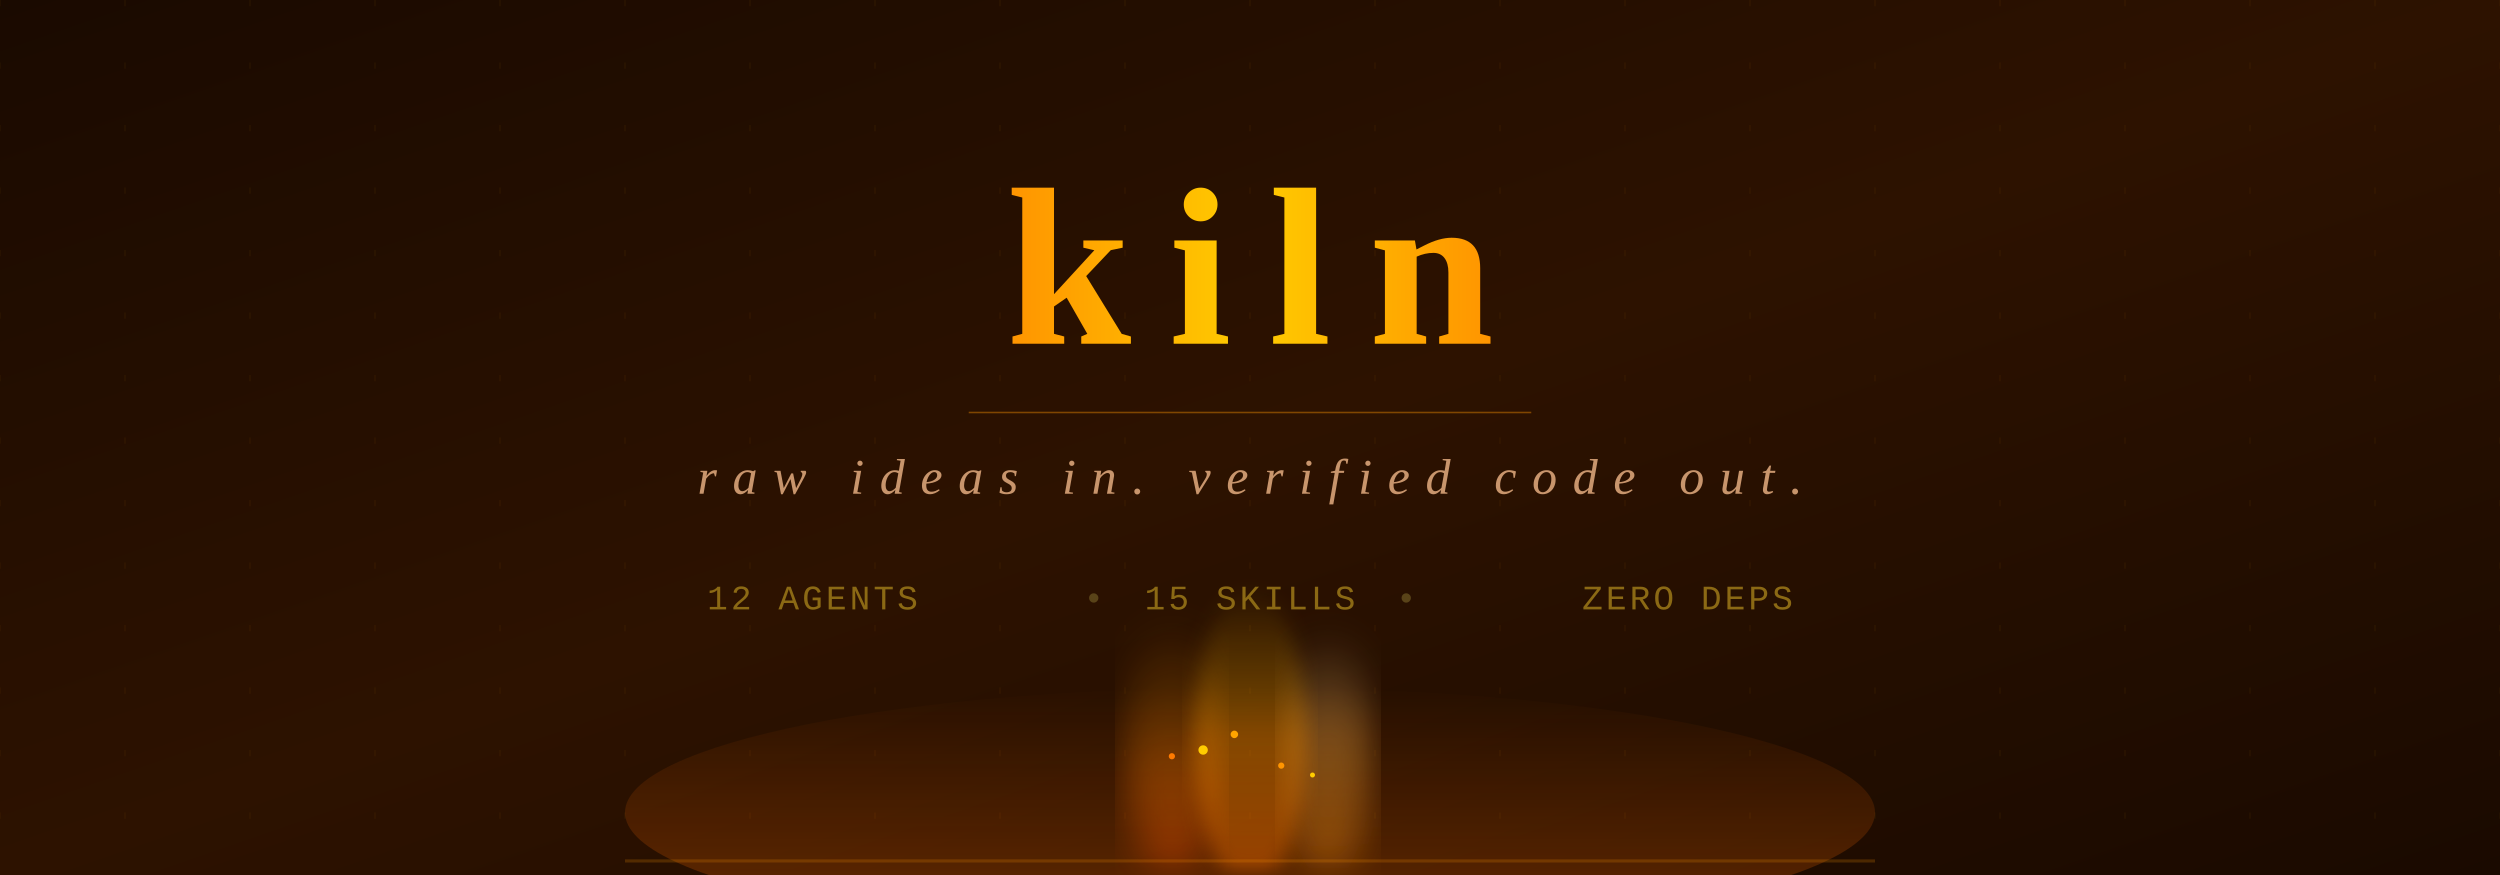
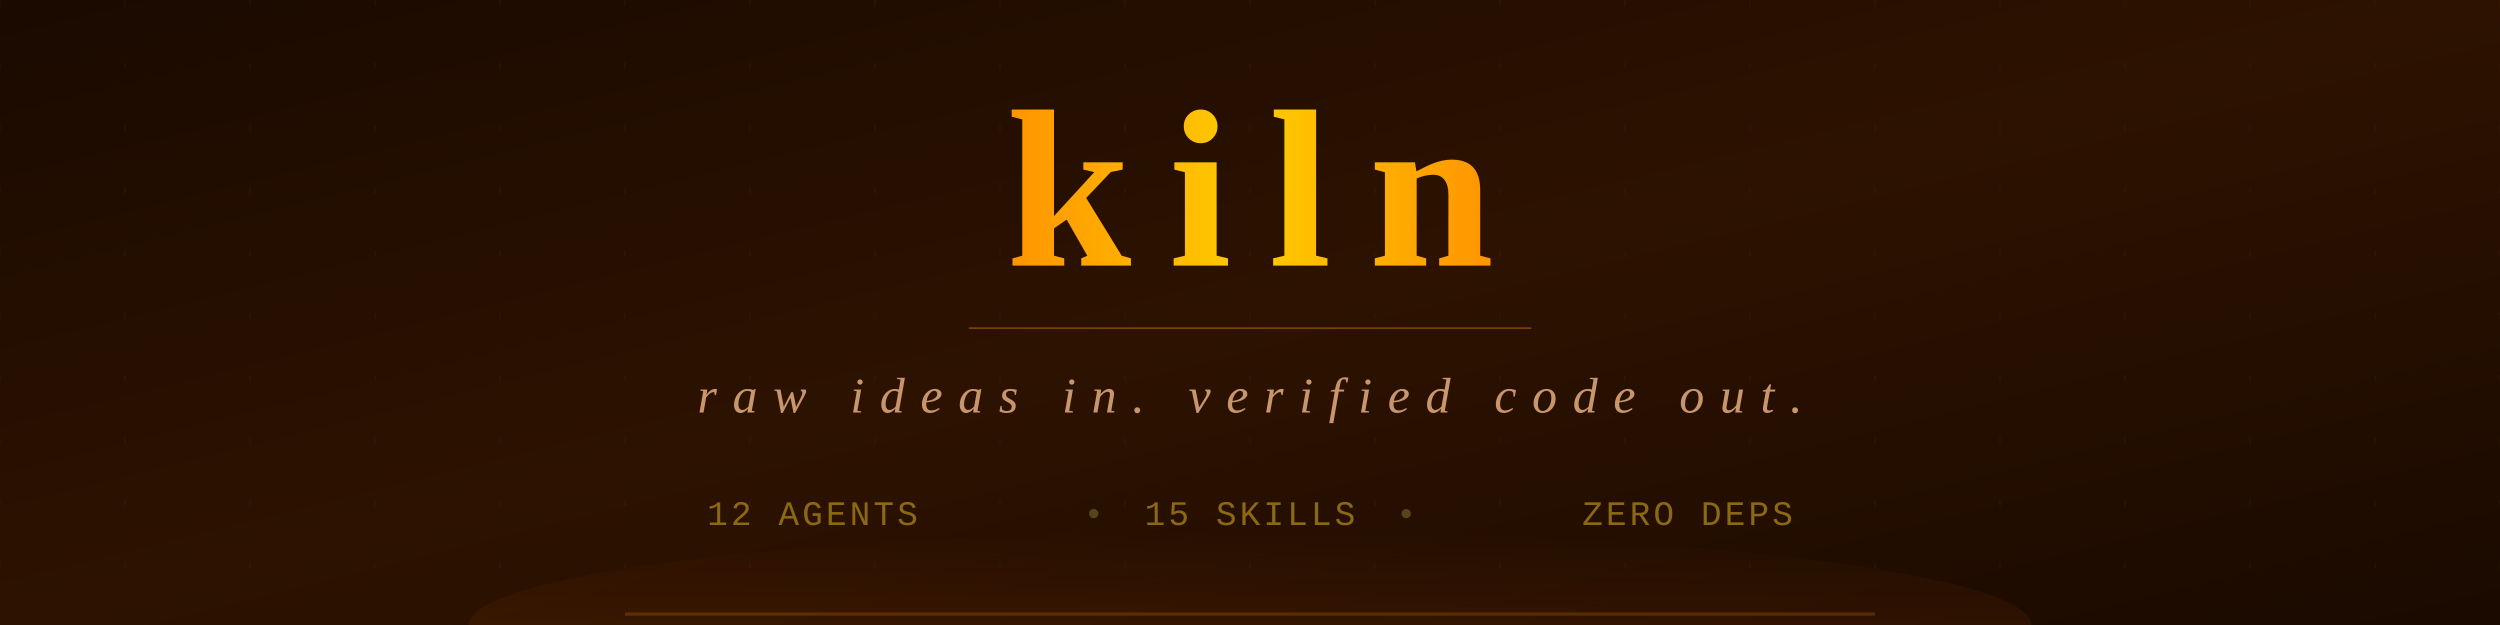
- <svg xmlns="http://www.w3.org/2000/svg" width="800" height="280" viewBox="0 0 800 280">
+ <svg xmlns="http://www.w3.org/2000/svg" width="800" height="200" viewBox="0 0 800 200">
  <defs>
    <linearGradient id="bg" x1="0%" y1="0%" x2="100%" y2="100%">
      <stop offset="0%" style="stop-color:#1a0a00" />
      <stop offset="50%" style="stop-color:#2d1200" />
      <stop offset="100%" style="stop-color:#1a0a00" />
    </linearGradient>
-     <linearGradient id="fire1" x1="0%" y1="100%" x2="0%" y2="0%">
-       <stop offset="0%" style="stop-color:#ff6b00" />
-       <stop offset="50%" style="stop-color:#ff9500" />
-       <stop offset="100%" style="stop-color:#ffcc00;stop-opacity:0" />
-     </linearGradient>
-     <linearGradient id="fire2" x1="0%" y1="100%" x2="0%" y2="0%">
-       <stop offset="0%" style="stop-color:#ff4500" />
-       <stop offset="40%" style="stop-color:#ff7b00" />
-       <stop offset="100%" style="stop-color:#ffa500;stop-opacity:0" />
-     </linearGradient>
-     <linearGradient id="fire3" x1="0%" y1="100%" x2="0%" y2="0%">
-       <stop offset="0%" style="stop-color:#ff8c00" />
-       <stop offset="60%" style="stop-color:#ffb347" />
-       <stop offset="100%" style="stop-color:#ffe0a0;stop-opacity:0" />
-     </linearGradient>
-     <linearGradient id="glow" x1="0%" y1="100%" x2="0%" y2="0%">
-       <stop offset="0%" style="stop-color:#ff6b00;stop-opacity:0.3" />
-       <stop offset="100%" style="stop-color:#ff6b00;stop-opacity:0" />
-     </linearGradient>
    <linearGradient id="textGrad" x1="0%" y1="0%" x2="100%" y2="0%">
      <stop offset="0%" style="stop-color:#ff9500" />
      <stop offset="50%" style="stop-color:#ffcc00" />
      <stop offset="100%" style="stop-color:#ff9500" />
    </linearGradient>
-     <filter id="blur1">
-       <feGaussianBlur stdDeviation="3" />
-     </filter>
-     <filter id="blur2">
-       <feGaussianBlur stdDeviation="6" />
-     </filter>
+     <linearGradient id="glow" x1="0%" y1="100%" x2="0%" y2="0%">
+       <stop offset="0%" style="stop-color:#ff6b00;stop-opacity:0.15" />
+       <stop offset="100%" style="stop-color:#ff6b00;stop-opacity:0" />
+     </linearGradient>
  </defs>
  <style>
-     @keyframes flicker1 {
-       0%, 100% { transform: translateY(0) scaleY(1); opacity: 0.9; }
-       25% { transform: translateY(-8px) scaleY(1.05); opacity: 1; }
-       50% { transform: translateY(-3px) scaleY(0.97); opacity: 0.85; }
-       75% { transform: translateY(-12px) scaleY(1.08); opacity: 0.95; }
-     }
-     @keyframes flicker2 {
-       0%, 100% { transform: translateY(0) scaleX(1); opacity: 0.8; }
-       30% { transform: translateY(-15px) scaleX(0.95); opacity: 0.9; }
-       60% { transform: translateY(-5px) scaleX(1.05); opacity: 0.75; }
-       80% { transform: translateY(-10px) scaleX(0.98); opacity: 0.85; }
-     }
-     @keyframes flicker3 {
-       0%, 100% { transform: translateY(0) scaleY(1); opacity: 0.7; }
-       20% { transform: translateY(-6px) scaleY(1.1); opacity: 0.85; }
-       45% { transform: translateY(-14px) scaleY(0.95); opacity: 0.8; }
-       70% { transform: translateY(-4px) scaleY(1.03); opacity: 0.75; }
-     }
-     @keyframes ember1 {
-       0% { transform: translate(0, 0); opacity: 1; }
-       100% { transform: translate(-20px, -80px); opacity: 0; }
-     }
-     @keyframes ember2 {
-       0% { transform: translate(0, 0); opacity: 0.8; }
-       100% { transform: translate(15px, -90px); opacity: 0; }
-     }
-     @keyframes ember3 {
-       0% { transform: translate(0, 0); opacity: 0.9; }
-       100% { transform: translate(-10px, -70px); opacity: 0; }
-     }
-     @keyframes pulseGlow {
-       0%, 100% { opacity: 0.3; }
-       50% { opacity: 0.5; }
-     }
-     @keyframes shimmer {
-       0% { stop-color: #ff9500; }
-       50% { stop-color: #ffcc00; }
-       100% { stop-color: #ff9500; }
-     }
    @keyframes subtitleFade {
      0%, 100% { opacity: 0.7; }
      50% { opacity: 0.9; }
    }
-     .flame1 { animation: flicker1 3s ease-in-out infinite; transform-origin: center bottom; }
-     .flame2 { animation: flicker2 2.5s ease-in-out infinite; transform-origin: center bottom; }
-     .flame3 { animation: flicker3 3.5s ease-in-out infinite; transform-origin: center bottom; }
-     .ember1 { animation: ember1 2.5s ease-out infinite; }
-     .ember2 { animation: ember2 3s ease-out infinite 0.8s; }
-     .ember3 { animation: ember3 2s ease-out infinite 1.5s; }
-     .glow-pulse { animation: pulseGlow 4s ease-in-out infinite; }
    .subtitle { animation: subtitleFade 5s ease-in-out infinite; }
  </style>
-   <rect width="800" height="280" fill="url(#bg)" />
-   <g opacity="0.05">
-     <line x1="0" y1="0" x2="0" y2="280" stroke="#ff9500" stroke-width="0.5" stroke-dasharray="2,18" />
-     <line x1="40" y1="0" x2="40" y2="280" stroke="#ff9500" stroke-width="0.5" stroke-dasharray="2,18" />
-     <line x1="80" y1="0" x2="80" y2="280" stroke="#ff9500" stroke-width="0.5" stroke-dasharray="2,18" />
-     <line x1="120" y1="0" x2="120" y2="280" stroke="#ff9500" stroke-width="0.5" stroke-dasharray="2,18" />
-     <line x1="160" y1="0" x2="160" y2="280" stroke="#ff9500" stroke-width="0.5" stroke-dasharray="2,18" />
-     <line x1="200" y1="0" x2="200" y2="280" stroke="#ff9500" stroke-width="0.5" stroke-dasharray="2,18" />
-     <line x1="240" y1="0" x2="240" y2="280" stroke="#ff9500" stroke-width="0.5" stroke-dasharray="2,18" />
-     <line x1="280" y1="0" x2="280" y2="280" stroke="#ff9500" stroke-width="0.5" stroke-dasharray="2,18" />
-     <line x1="320" y1="0" x2="320" y2="280" stroke="#ff9500" stroke-width="0.5" stroke-dasharray="2,18" />
-     <line x1="360" y1="0" x2="360" y2="280" stroke="#ff9500" stroke-width="0.5" stroke-dasharray="2,18" />
-     <line x1="400" y1="0" x2="400" y2="280" stroke="#ff9500" stroke-width="0.5" stroke-dasharray="2,18" />
-     <line x1="440" y1="0" x2="440" y2="280" stroke="#ff9500" stroke-width="0.5" stroke-dasharray="2,18" />
-     <line x1="480" y1="0" x2="480" y2="280" stroke="#ff9500" stroke-width="0.5" stroke-dasharray="2,18" />
-     <line x1="520" y1="0" x2="520" y2="280" stroke="#ff9500" stroke-width="0.5" stroke-dasharray="2,18" />
-     <line x1="560" y1="0" x2="560" y2="280" stroke="#ff9500" stroke-width="0.5" stroke-dasharray="2,18" />
-     <line x1="600" y1="0" x2="600" y2="280" stroke="#ff9500" stroke-width="0.5" stroke-dasharray="2,18" />
-     <line x1="640" y1="0" x2="640" y2="280" stroke="#ff9500" stroke-width="0.5" stroke-dasharray="2,18" />
-     <line x1="680" y1="0" x2="680" y2="280" stroke="#ff9500" stroke-width="0.5" stroke-dasharray="2,18" />
-     <line x1="720" y1="0" x2="720" y2="280" stroke="#ff9500" stroke-width="0.5" stroke-dasharray="2,18" />
-     <line x1="760" y1="0" x2="760" y2="280" stroke="#ff9500" stroke-width="0.5" stroke-dasharray="2,18" />
-     <line x1="800" y1="0" x2="800" y2="280" stroke="#ff9500" stroke-width="0.5" stroke-dasharray="2,18" />
+   <rect width="800" height="200" fill="url(#bg)" />
+   <g opacity="0.04">
+     <line x1="0" y1="0" x2="0" y2="200" stroke="#ff9500" stroke-width="0.5" stroke-dasharray="2,18" />
+     <line x1="40" y1="0" x2="40" y2="200" stroke="#ff9500" stroke-width="0.5" stroke-dasharray="2,18" />
+     <line x1="80" y1="0" x2="80" y2="200" stroke="#ff9500" stroke-width="0.5" stroke-dasharray="2,18" />
+     <line x1="120" y1="0" x2="120" y2="200" stroke="#ff9500" stroke-width="0.5" stroke-dasharray="2,18" />
+     <line x1="160" y1="0" x2="160" y2="200" stroke="#ff9500" stroke-width="0.5" stroke-dasharray="2,18" />
+     <line x1="200" y1="0" x2="200" y2="200" stroke="#ff9500" stroke-width="0.5" stroke-dasharray="2,18" />
+     <line x1="240" y1="0" x2="240" y2="200" stroke="#ff9500" stroke-width="0.5" stroke-dasharray="2,18" />
+     <line x1="280" y1="0" x2="280" y2="200" stroke="#ff9500" stroke-width="0.5" stroke-dasharray="2,18" />
+     <line x1="320" y1="0" x2="320" y2="200" stroke="#ff9500" stroke-width="0.5" stroke-dasharray="2,18" />
+     <line x1="360" y1="0" x2="360" y2="200" stroke="#ff9500" stroke-width="0.5" stroke-dasharray="2,18" />
+     <line x1="400" y1="0" x2="400" y2="200" stroke="#ff9500" stroke-width="0.5" stroke-dasharray="2,18" />
+     <line x1="440" y1="0" x2="440" y2="200" stroke="#ff9500" stroke-width="0.5" stroke-dasharray="2,18" />
+     <line x1="480" y1="0" x2="480" y2="200" stroke="#ff9500" stroke-width="0.5" stroke-dasharray="2,18" />
+     <line x1="520" y1="0" x2="520" y2="200" stroke="#ff9500" stroke-width="0.5" stroke-dasharray="2,18" />
+     <line x1="560" y1="0" x2="560" y2="200" stroke="#ff9500" stroke-width="0.5" stroke-dasharray="2,18" />
+     <line x1="600" y1="0" x2="600" y2="200" stroke="#ff9500" stroke-width="0.5" stroke-dasharray="2,18" />
+     <line x1="640" y1="0" x2="640" y2="200" stroke="#ff9500" stroke-width="0.5" stroke-dasharray="2,18" />
+     <line x1="680" y1="0" x2="680" y2="200" stroke="#ff9500" stroke-width="0.5" stroke-dasharray="2,18" />
+     <line x1="720" y1="0" x2="720" y2="200" stroke="#ff9500" stroke-width="0.5" stroke-dasharray="2,18" />
+     <line x1="760" y1="0" x2="760" y2="200" stroke="#ff9500" stroke-width="0.5" stroke-dasharray="2,18" />
+     <line x1="800" y1="0" x2="800" y2="200" stroke="#ff9500" stroke-width="0.5" stroke-dasharray="2,18" />
  </g>
-   <ellipse cx="400" cy="260" rx="200" ry="40" fill="url(#glow)" class="glow-pulse" />
-   <g transform="translate(400, 280)">
-     <ellipse class="flame2" cx="-25" cy="-40" rx="15" ry="42" fill="url(#fire2)" filter="url(#blur2)" opacity="0.35" />
-     <ellipse class="flame3" cx="25" cy="-38" rx="14" ry="40" fill="url(#fire3)" filter="url(#blur2)" opacity="0.35" />
-     <ellipse class="flame1" cx="0" cy="-44" rx="18" ry="48" fill="url(#fire1)" filter="url(#blur1)" opacity="0.4" />
-   </g>
-   <circle class="ember1" cx="385" cy="240" r="1.5" fill="#ffcc00" />
-   <circle class="ember2" cx="410" cy="245" r="1" fill="#ff9500" />
-   <circle class="ember3" cx="395" cy="235" r="1.2" fill="#ffa500" />
-   <circle class="ember1" cx="420" cy="248" r="0.8" fill="#ffcc00" style="animation-delay: 1.2s" />
-   <circle class="ember2" cx="375" cy="242" r="1" fill="#ff7b00" style="animation-delay: 0.5s" />
-   <text x="400" y="110" text-anchor="middle" font-family="'Georgia', 'Times New Roman', serif" font-size="72" font-weight="bold" fill="url(#textGrad)" letter-spacing="12">kiln</text>
-   <line x1="310" y1="132" x2="490" y2="132" stroke="#ff9500" stroke-width="0.5" opacity="0.4" />
-   <text class="subtitle" x="400" y="158" text-anchor="middle" font-family="'Georgia', 'Times New Roman', serif" font-size="16" fill="#c8956c" letter-spacing="5" font-style="italic">raw ideas in. verified code out.</text>
-   <g transform="translate(400, 195)">
+   <ellipse cx="400" cy="200" rx="250" ry="30" fill="url(#glow)" />
+   <text x="400" y="85" text-anchor="middle" font-family="'Georgia', 'Times New Roman', serif" font-size="72" font-weight="bold" fill="url(#textGrad)" letter-spacing="12">kiln</text>
+   <line x1="310" y1="105" x2="490" y2="105" stroke="#ff9500" stroke-width="0.5" opacity="0.4" />
+   <text class="subtitle" x="400" y="132" text-anchor="middle" font-family="'Georgia', 'Times New Roman', serif" font-size="16" fill="#c8956c" letter-spacing="5" font-style="italic">raw ideas in. verified code out.</text>
+   <g transform="translate(400, 168)">
    <text x="-140" y="0" text-anchor="middle" font-family="'Courier New', monospace" font-size="11" fill="#8B6914" letter-spacing="1">12 AGENTS</text>
-     <text x="-50" y="0" text-anchor="middle" font-family="'Courier New', monospace" font-size="11" fill="#594318" letter-spacing="0">•</text>
+     <text x="-50" y="0" text-anchor="middle" font-family="'Courier New', monospace" font-size="11" fill="#594318">•</text>
    <text x="0" y="0" text-anchor="middle" font-family="'Courier New', monospace" font-size="11" fill="#8B6914" letter-spacing="1">15 SKILLS</text>
-     <text x="50" y="0" text-anchor="middle" font-family="'Courier New', monospace" font-size="11" fill="#594318" letter-spacing="0">•</text>
+     <text x="50" y="0" text-anchor="middle" font-family="'Courier New', monospace" font-size="11" fill="#594318">•</text>
    <text x="140" y="0" text-anchor="middle" font-family="'Courier New', monospace" font-size="11" fill="#8B6914" letter-spacing="1">ZERO DEPS</text>
  </g>
-   <rect x="200" y="275" width="400" height="1" fill="#ff9500" opacity="0.2" />
+   <rect x="200" y="196" width="400" height="1" fill="#ff9500" opacity="0.2" />
</svg>
